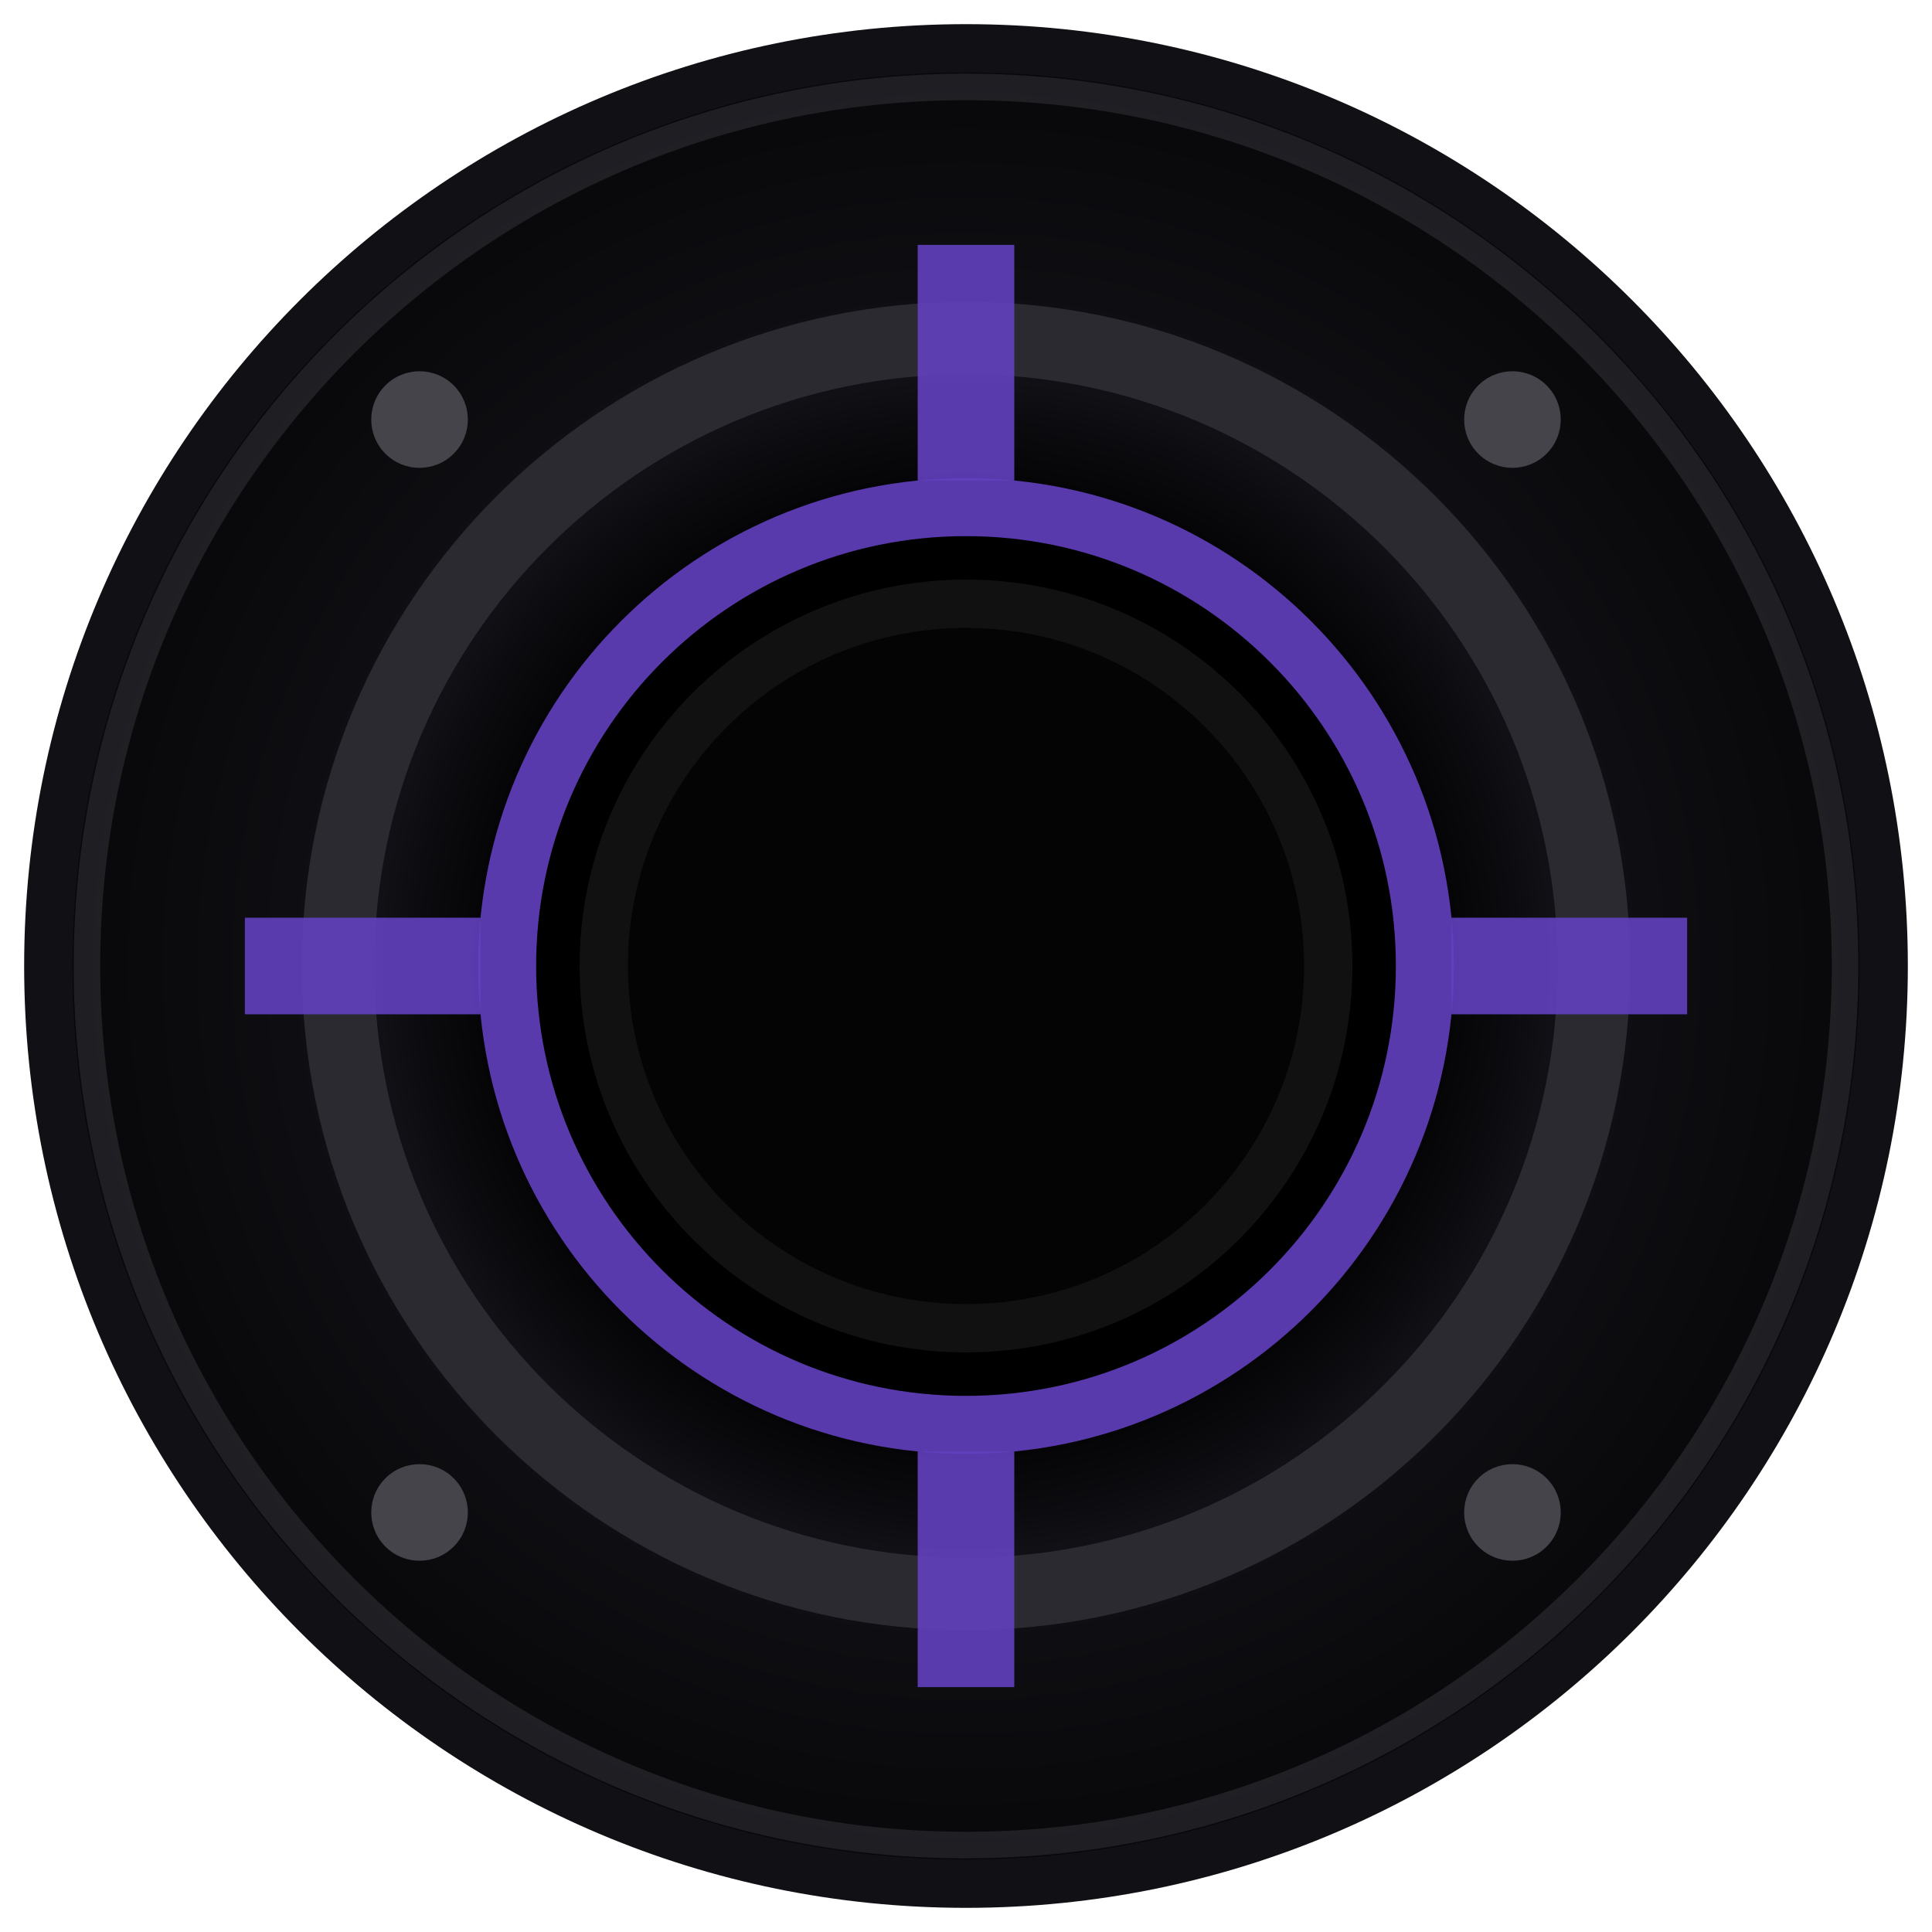
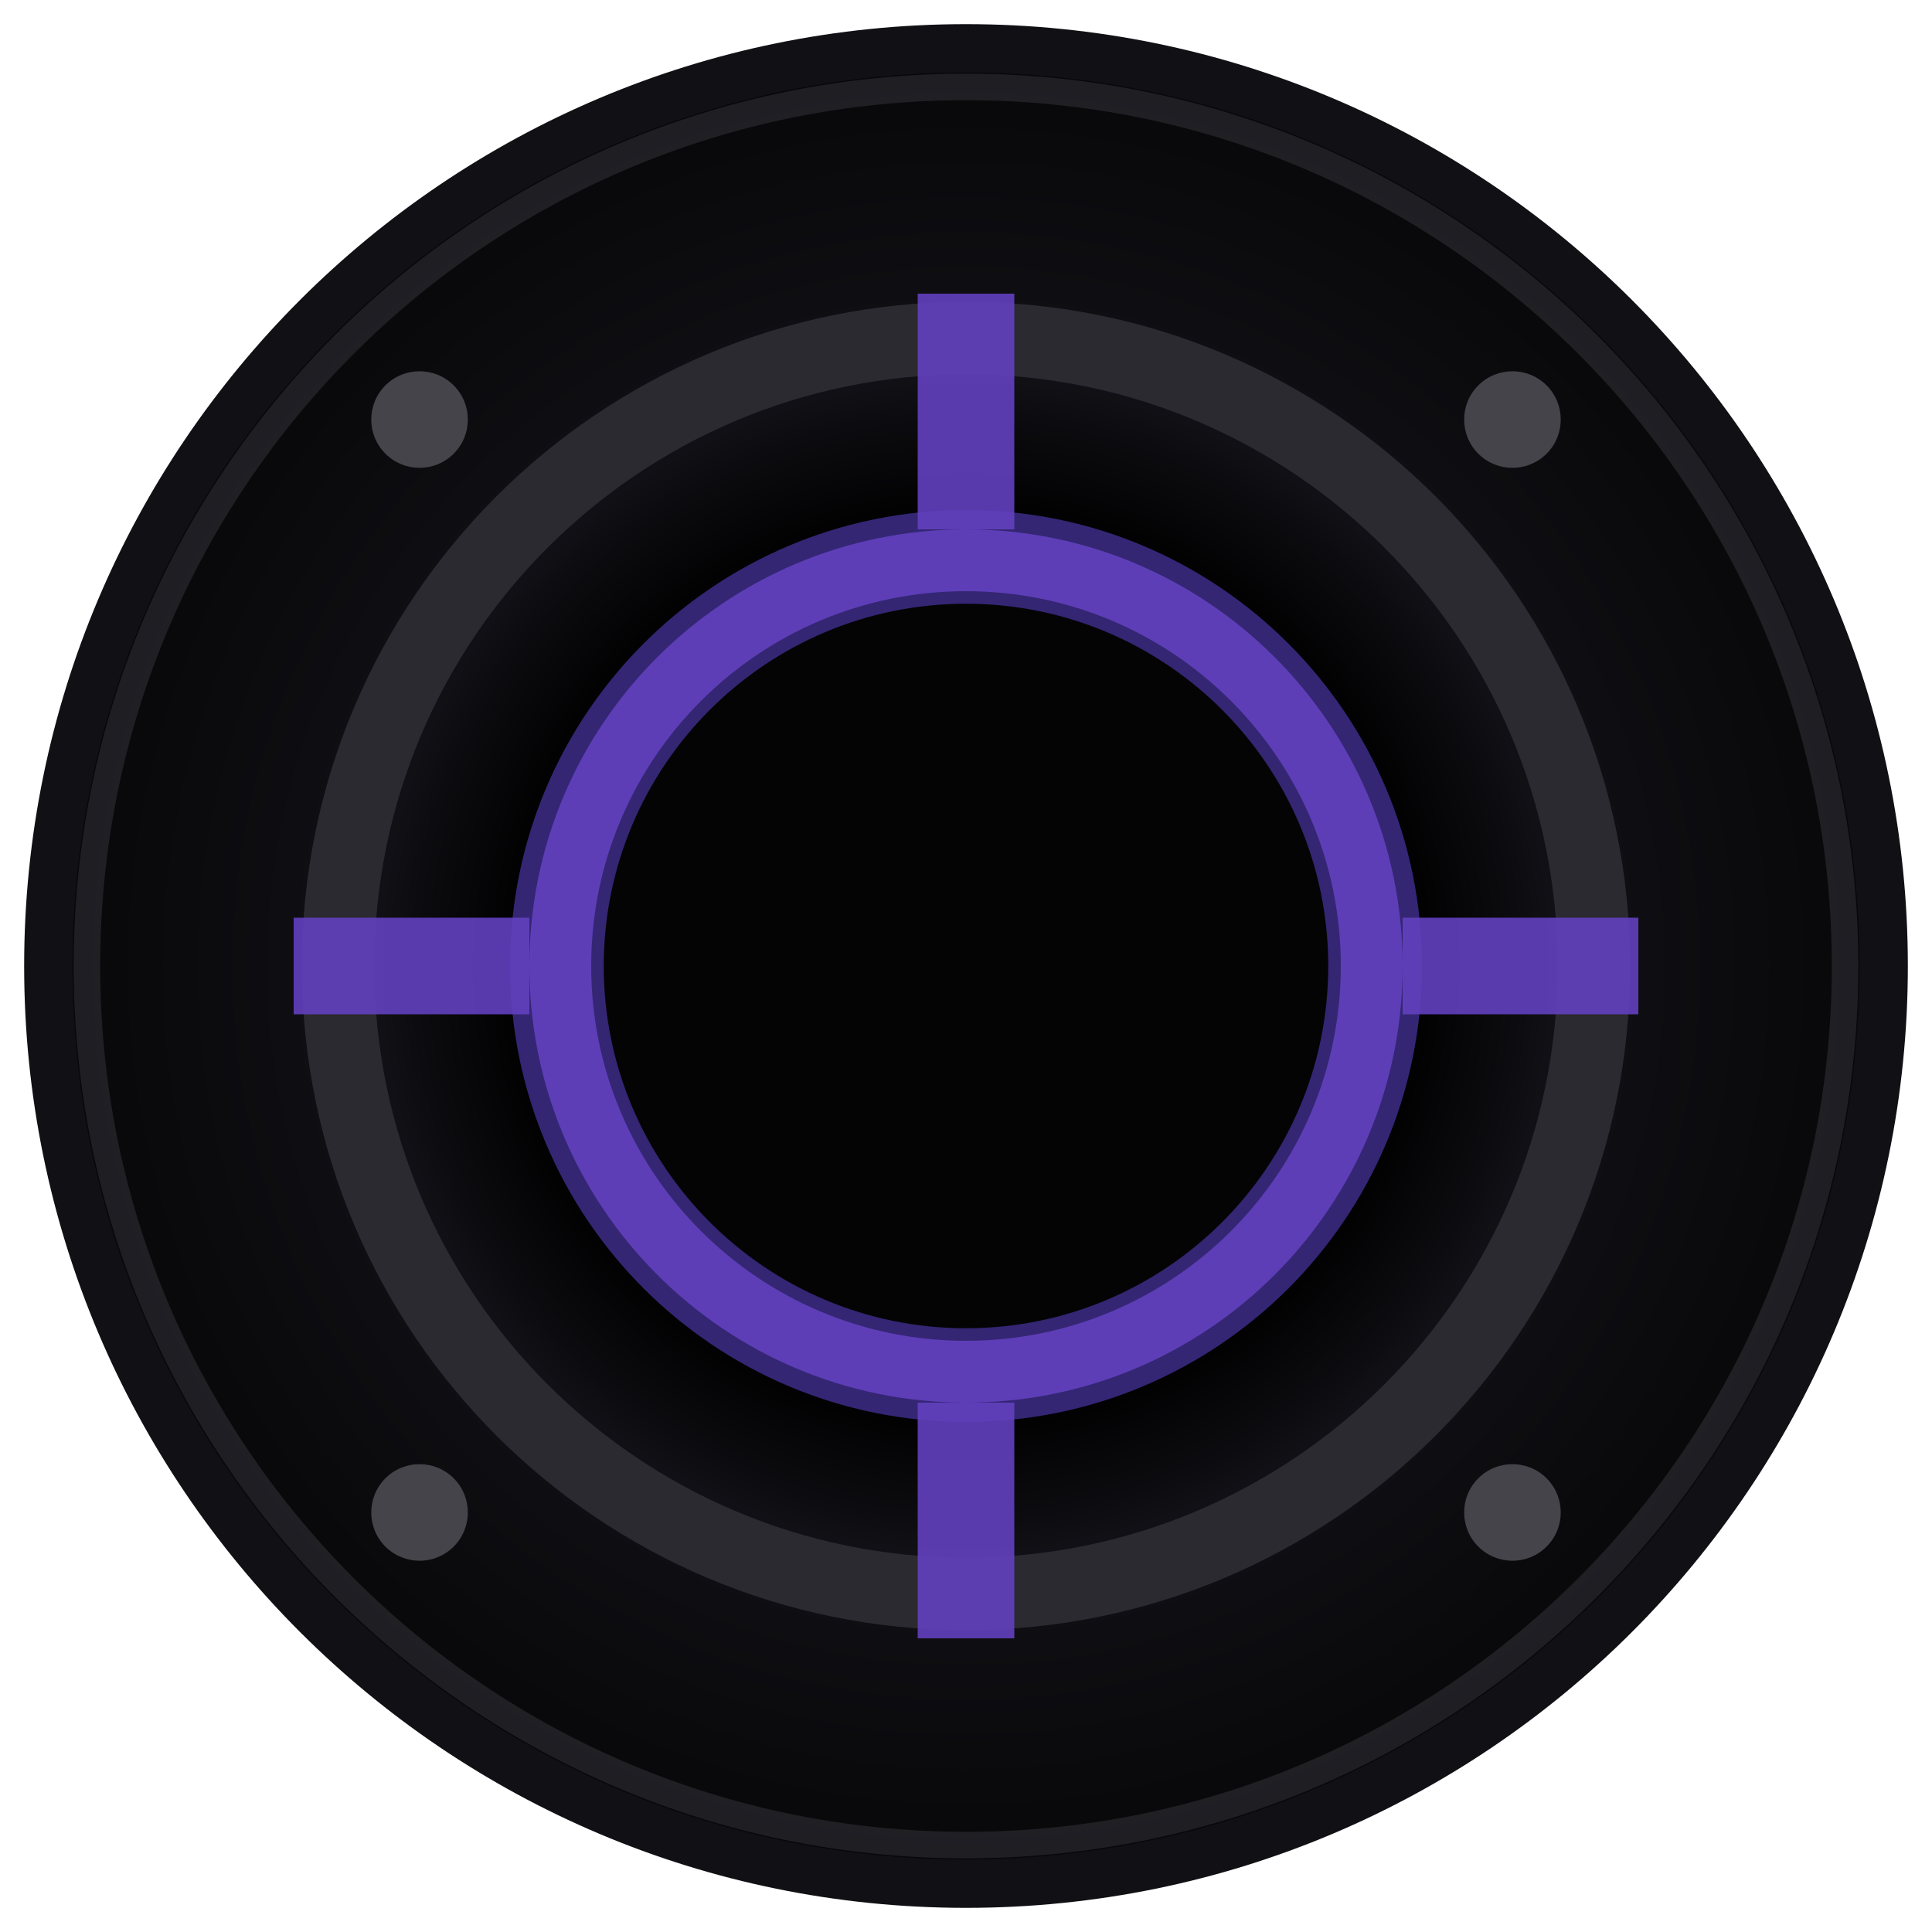
<svg xmlns="http://www.w3.org/2000/svg" viewBox="0 0 40 40" width="40" height="40" version="1.1" id="svg15">
  <defs id="defs5">
    <radialGradient id="barrelShadow" cx="50%" cy="50%" r="50%">
      <stop offset="70%" stop-color="#000000" id="stop4" />
      <stop offset="100%" stop-color="#15151c" id="stop5" />
    </radialGradient>
    <radialGradient id="carbonFiberShade" cx="50%" cy="50%" r="55%">
      <stop offset="0%" stop-color="#24242b" id="stop6" />
      <stop offset="58%" stop-color="#111116" id="stop7" />
      <stop offset="100%" stop-color="#050506" id="stop8" />
    </radialGradient>
  </defs>
  <circle cx="20" cy="20" r="19" fill="url(#carbonFiberShade)" stroke="#111115" stroke-width="1" id="circle5" />
  <g id="carbonFiberWeave" fill="none" stroke-linecap="butt" style="display:none">
    <g stroke="#34343d" stroke-width="0.85" opacity="0.52" id="g14">
      <path d="m 14.2,2.7 3.1,3.1" id="path1" />
      <path d="m 21.1,2.1 4,4" id="path2" />
      <path d="m 27.4,4.3 3.8,3.8" id="path3" />
      <path d="M 32.2,8.8 35.4,12" id="path4" />
      <path d="M 34.7,15.4 38,18.7" id="path5" />
      <path d="m 34.3,22.5 3,3" id="path6" />
      <path d="M 30.6,28.9 34,32.3" id="path7" />
      <path d="m 24.3,33.7 3.8,3.8" id="path8" />
      <path d="M 17.1,34.2 20.9,38" id="path9" />
      <path d="m 10.5,31.4 3.3,3.3" id="path10" />
      <path d="m 5.8,26.2 3.5,3.5" id="path11" />
      <path d="m 2.6,19.3 3.8,3.8" id="path12" />
      <path d="M 3.2,12.5 6.7,16" id="path13" />
      <path d="m 7.5,6.8 3.6,3.6" id="path14" />
    </g>
    <g stroke="#0a0a0d" stroke-width="0.9" opacity="0.68" id="g28">
      <path d="m 17.2,2.2 3.7,3.7" id="path15" />
      <path d="m 24.4,3.1 3.7,3.7" id="path16" />
      <path d="m 30.6,6.7 3.6,3.6" id="path17" />
      <path d="m 34.2,12.9 3,3" id="path18" />
      <path d="M 34.9,19.5 38,22.6" id="path19" />
      <path d="m 32.1,26.4 3.4,3.4" id="path20" />
      <path d="m 27.1,31.4 3.7,3.7" id="path21" />
      <path d="M 20.4,34.1 24.3,38" id="path22" />
      <path d="m 13.6,33.4 3.7,3.7" id="path23" />
      <path d="m 7.7,29.8 3.6,3.6" id="path24" />
      <path d="m 4,23.6 3.7,3.7" id="path25" />
      <path d="m 2.2,16.7 3.7,3.7" id="path26" />
      <path d="m 4.5,9.9 3.3,3.3" id="path27" />
      <path d="m 10.5,4.5 3.3,3.3" id="path28" />
    </g>
    <g stroke="#23232a" stroke-width="0.85" opacity="0.78" id="g42">
      <path d="M 22.7,5.8 25.8,2.7" id="path29" />
      <path d="M 29.4,7.1 32.5,4" id="path30" />
      <path d="M 34.7,11.7 37.3,9.1" id="path31" />
      <path d="M 36.4,18.1 39,15.5" id="path32" />
      <path d="m 35.7,25.4 2.6,-2.6" id="path33" />
      <path d="m 31.8,31.7 3.3,-3.3" id="path34" />
      <path d="m 25.5,36 3.6,-3.6" id="path35" />
      <path d="m 18.5,37.4 4.1,-4.1" id="path36" />
      <path d="m 11.3,35.3 3.9,-3.9" id="path37" />
      <path d="M 6.2,30.3 9.7,26.8" id="path38" />
      <path d="M 2.8,23.5 6.4,19.9" id="path39" />
      <path d="M 2.4,16.3 5.8,12.9" id="path40" />
      <path d="M 5.9,9.3 9.4,5.8" id="path41" />
      <path d="M 14.1,5.4 17.5,2" id="path42" />
    </g>
  </g>
-   <circle cx="20" cy="20" r="18.2" fill="none" stroke="#3a3a42" stroke-width="0.55" opacity="0.45" id="circle5-carbon-lip" />
-   <g id="g15" transform="rotate(45,20,20)">
+   <circle cx="20" cy="20" r="18.2" fill="none" stroke="#3a3a42" stroke-width="0.55" opacity="0.45" id="circle5-carbon-lip" style="display:inline" />
+   <g id="screws" transform="rotate(45,20,20)">
    <circle cx="20" cy="4" r="1" fill="#44444a" id="circle6" />
    <circle cx="20" cy="36" r="1" fill="#44444a" id="circle7" />
    <circle cx="4" cy="20" r="1" fill="#44444a" id="circle8" />
    <circle cx="36" cy="20" r="1" fill="#44444a" id="circle9" />
  </g>
  <circle cx="20" cy="20" r="13" fill="url(#barrelShadow)" stroke="#2a2a30" stroke-width="1.5" id="circle10" />
-   <circle cx="20" cy="20" r="9.5" fill="none" stroke="#6240bf" stroke-width="1.2" opacity="0.9" id="circle11" />
-   <circle cx="20" cy="20" r="7.5" fill="#040405" stroke="#111" stroke-width="1" id="circle12" />
-   <rect x="19" y="5.07" width="2" height="4.88" fill="#6240bf" opacity="0.9" id="rect12" />
-   <rect x="30.05" y="19" width="4.88" height="2" fill="#6240bf" opacity="0.9" id="rect13" />
-   <rect x="19" y="30.05" width="2" height="4.88" fill="#6240bf" opacity="0.9" id="rect14" />
-   <rect x="5.07" y="19" width="4.88" height="2" fill="#6240bf" opacity="0.9" id="rect15" />
+   <circle cx="20" cy="20" r="8.4" fill="none" stroke="#5740bf" stroke-width="2.08" opacity="0.6" id="main-ring-glow" />
+   <circle cx="20" cy="20" r="8.4" fill="none" stroke="#6240bf" stroke-width="1.28" opacity="0.9" id="main-ring" />
+   <circle cx="20" cy="20" r="7.5" fill="#040405" stroke="#111111" stroke-width="1" id="circle12" style="display:inline;stroke:none" />
+   <g id="conduits">
+     <rect x="19" y="6.08" width="2" height="4.88" fill="#6240bf" opacity="0.9" id="rect12" />
+     <rect x="29.04" y="19" width="4.88" height="2" fill="#6240bf" opacity="0.9" id="rect13" />
+     <rect x="19" y="29.04" width="2" height="4.88" fill="#6240bf" opacity="0.9" id="rect14" />
+     <rect x="6.08" y="19" width="4.88" height="2" fill="#6240bf" opacity="0.9" id="rect15" />
+   </g>
</svg>
